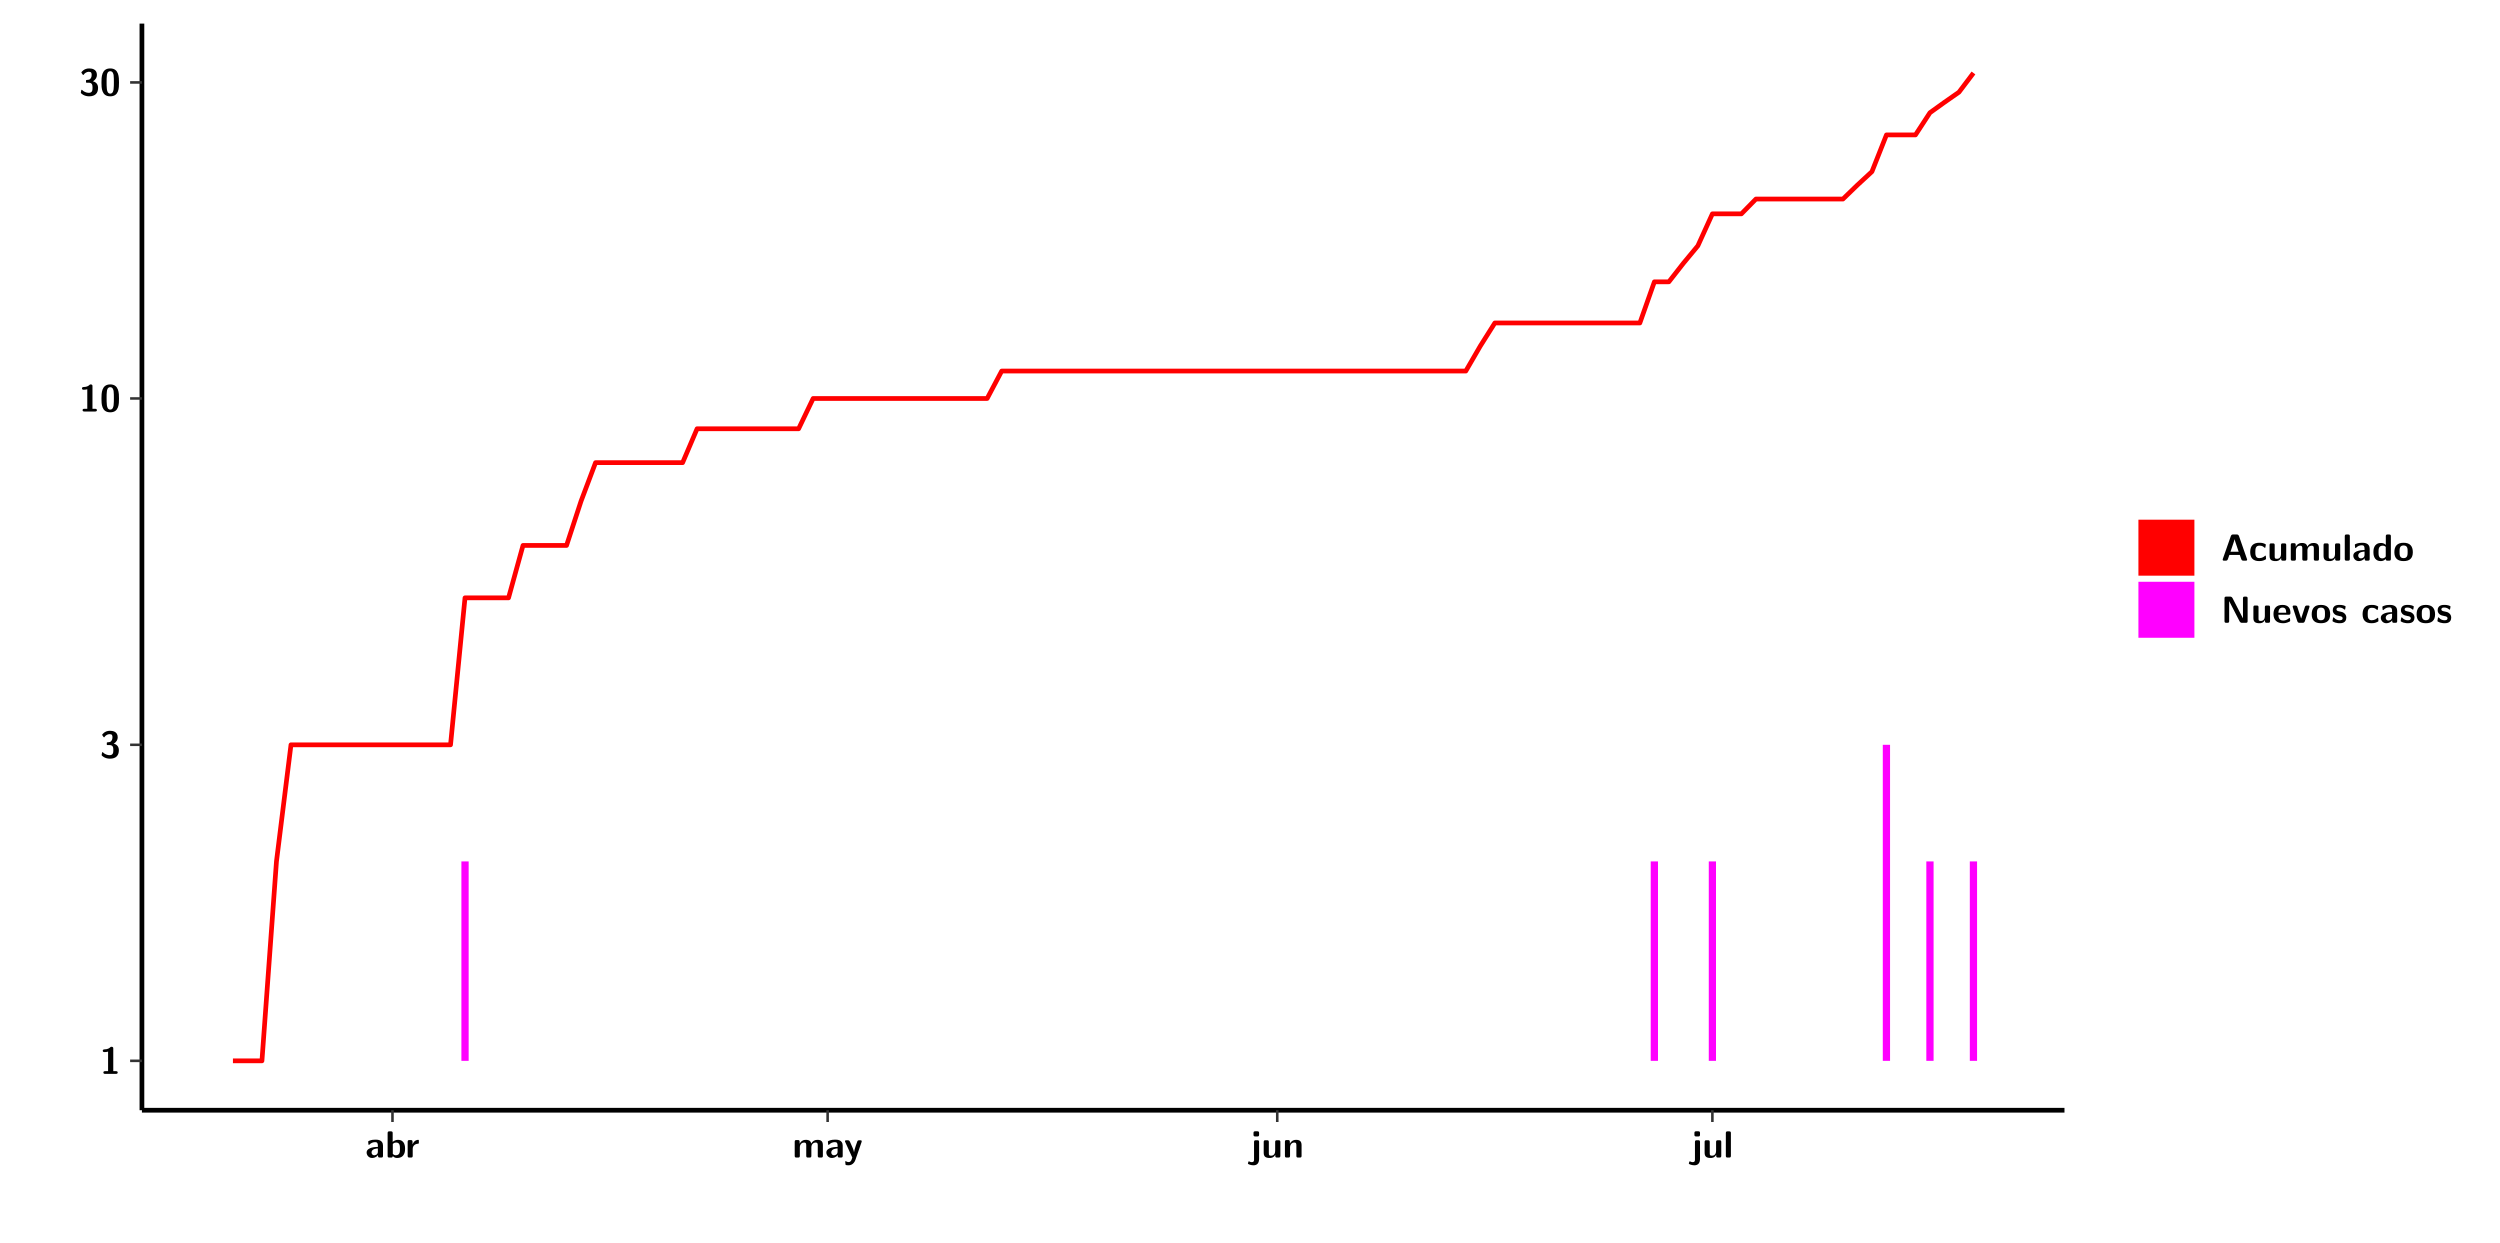
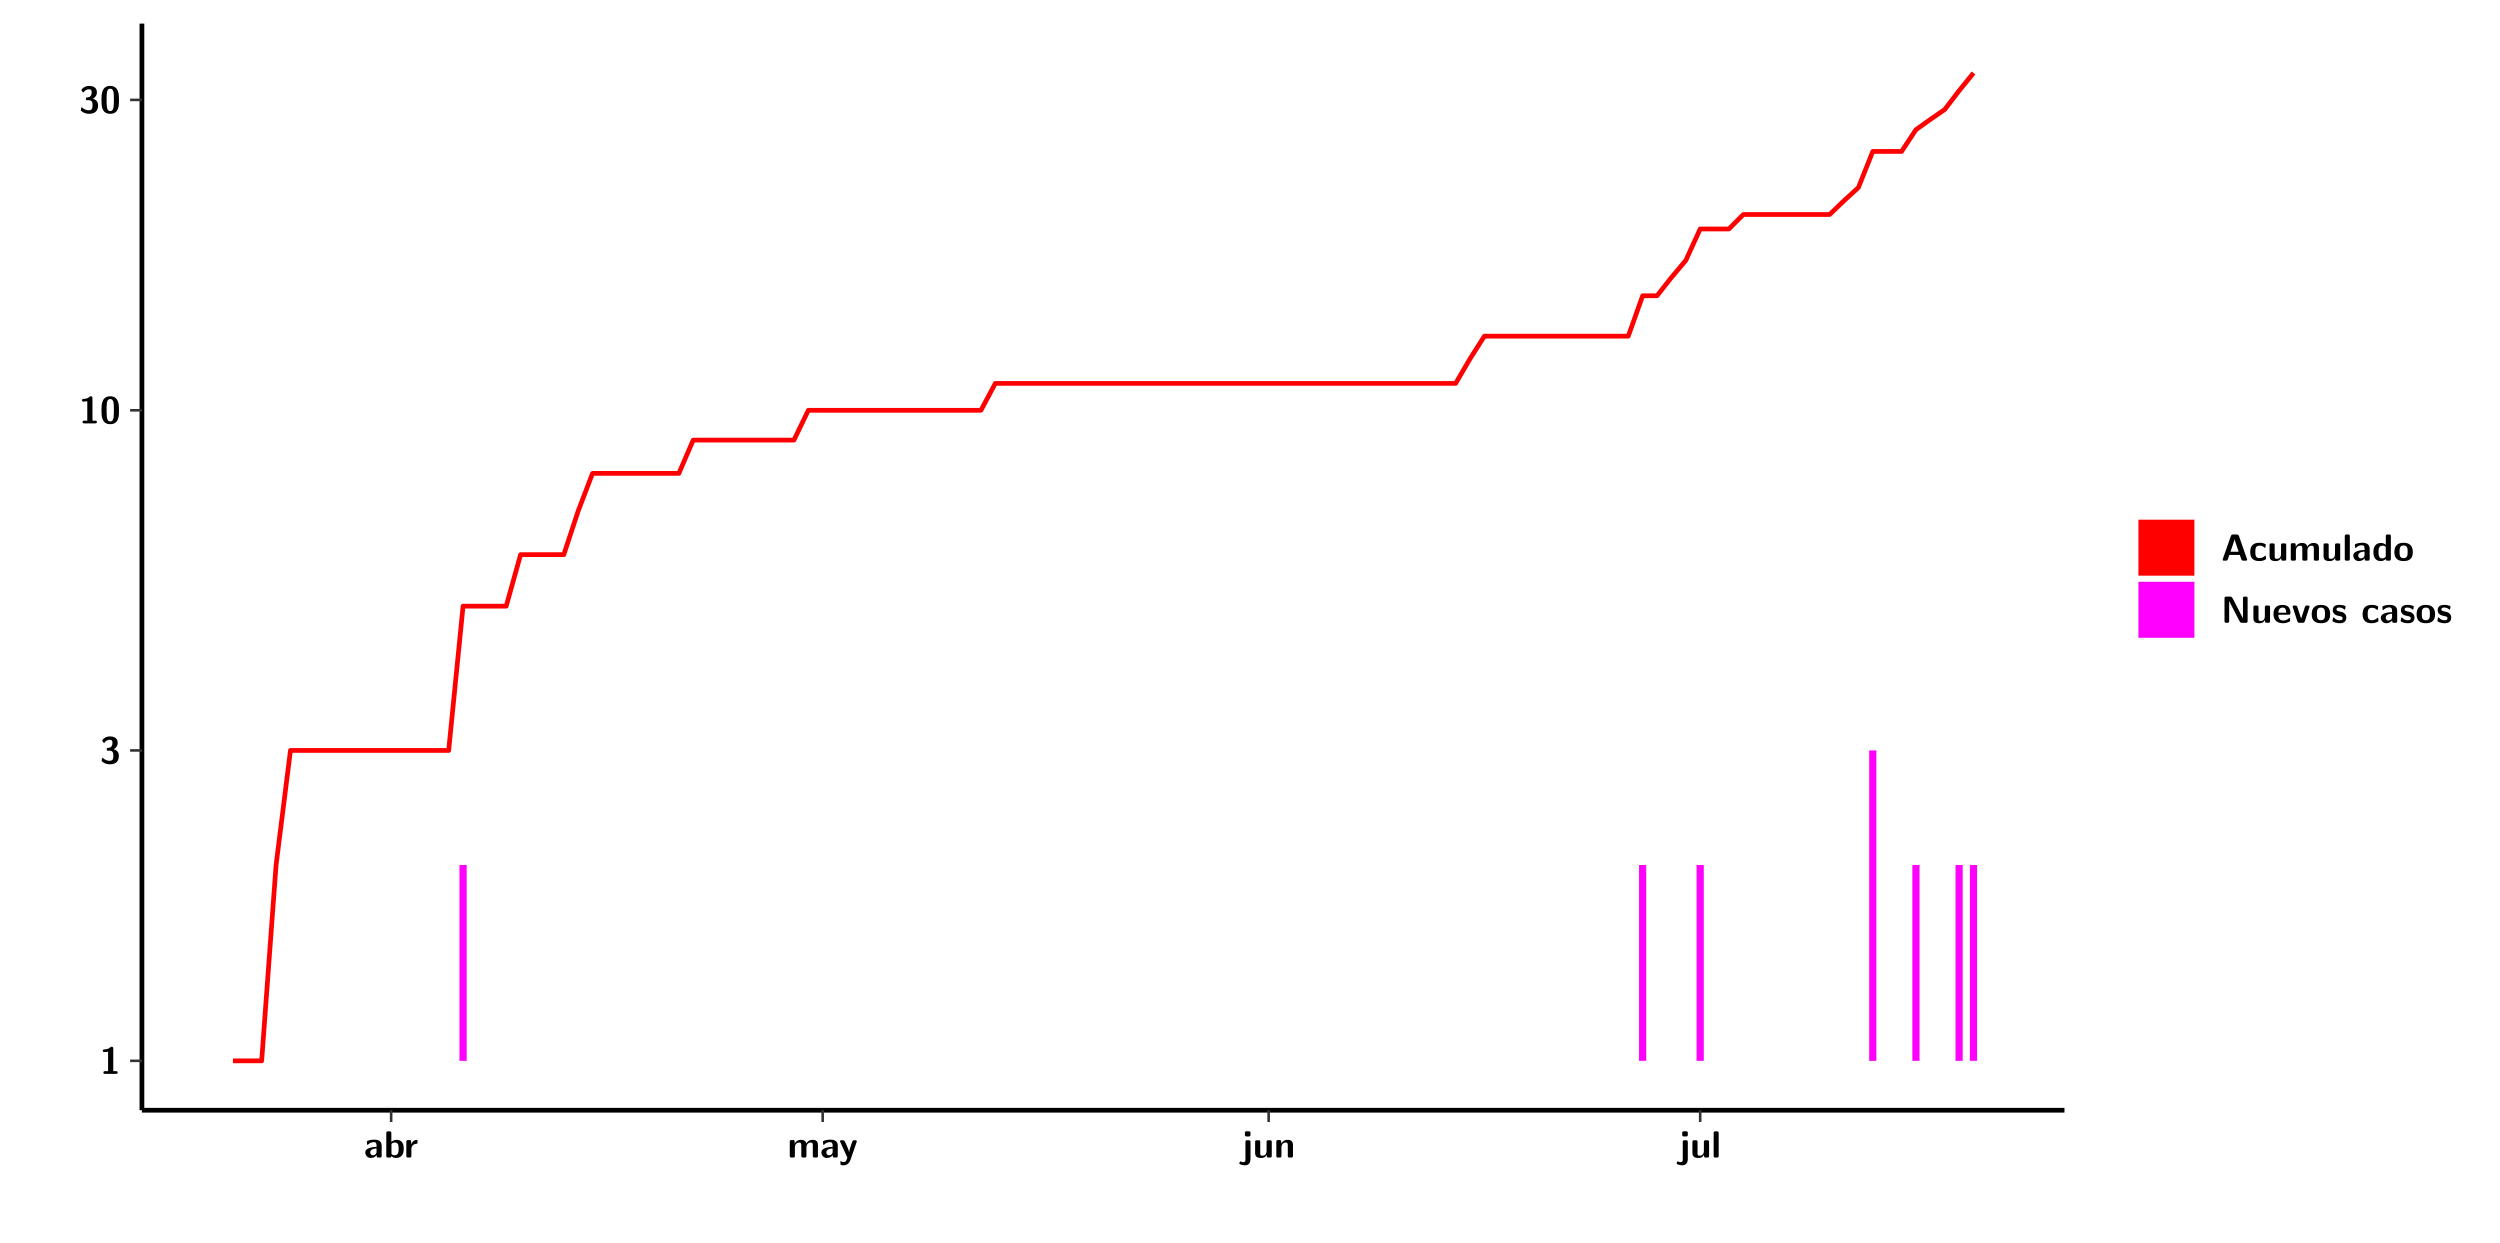
<svg xmlns="http://www.w3.org/2000/svg" xmlns:xlink="http://www.w3.org/1999/xlink" width="579.653pt" height="288pt" viewBox="0 0 579.653 288" version="1.1">
  <defs>
    <g>
      <symbol overflow="visible" id="glyph0-0">
        <path style="stroke:none;" d="" />
      </symbol>
      <symbol overflow="visible" id="glyph0-1">
        <path style="stroke:none;" d="M 3.109 -5.859 C 3.109 -6.016 3.109 -6.281 2.719 -6.281 C 2.547 -6.281 2.516 -6.266 2.406 -6.156 C 2.25 -6.016 1.922 -5.688 1.047 -5.672 C 0.891 -5.672 0.672 -5.609 0.672 -5.359 C 0.672 -5.047 0.969 -5.047 1.094 -5.047 C 1.344 -5.047 1.656 -5.078 1.906 -5.156 L 1.906 -0.625 L 1.234 -0.625 C 1.109 -0.625 0.812 -0.625 0.812 -0.312 C 0.812 0 1.109 0 1.234 0 L 3.719 0 C 3.828 0 4.141 0 4.141 -0.312 C 4.141 -0.625 3.828 -0.625 3.719 -0.625 L 3.109 -0.625 Z M 3.109 -5.859 " />
      </symbol>
      <symbol overflow="visible" id="glyph0-2">
        <path style="stroke:none;" d="M 0.844 -4.859 C 0.906 -4.766 0.953 -4.766 0.969 -4.766 C 1.031 -4.766 1.047 -4.797 1.094 -4.859 C 1.547 -5.5 2.172 -5.5 2.281 -5.5 C 2.844 -5.5 2.922 -5.203 2.922 -4.781 C 2.922 -4.656 2.922 -4.234 2.641 -3.906 C 2.438 -3.656 2.219 -3.641 1.953 -3.625 C 1.859 -3.609 1.688 -3.609 1.672 -3.578 C 1.609 -3.562 1.609 -3.5 1.609 -3.359 L 1.609 -3.203 C 1.609 -2.984 1.609 -2.969 1.844 -2.969 L 2.219 -2.969 C 3.031 -2.969 3.125 -2.469 3.125 -1.797 C 3.125 -1.203 3.062 -0.625 2.266 -0.625 C 1.984 -0.625 1.328 -0.688 0.75 -1.25 C 0.672 -1.328 0.656 -1.328 0.625 -1.328 C 0.531 -1.328 0.516 -1.25 0.516 -1.234 C 0.516 -1.234 0.406 -0.672 0.406 -0.625 C 0.406 -0.516 1.156 0.188 2.312 0.188 C 3.812 0.188 4.406 -0.609 4.406 -1.781 C 4.406 -2.562 3.984 -3.109 3.203 -3.297 C 3.906 -3.688 4.141 -4.266 4.141 -4.766 C 4.141 -6.156 2.891 -6.281 2.328 -6.281 C 1.125 -6.281 0.531 -5.422 0.531 -5.344 C 0.531 -5.297 0.594 -5.219 0.594 -5.219 Z M 0.844 -4.859 " />
      </symbol>
      <symbol overflow="visible" id="glyph0-3">
        <path style="stroke:none;" d="M 4.438 -3 C 4.438 -4.203 4.438 -6.281 2.406 -6.281 C 0.375 -6.281 0.375 -4.219 0.375 -3 C 0.375 -1.812 0.375 0.188 2.406 0.188 C 4.438 0.188 4.438 -1.781 4.438 -3 Z M 2.406 -0.438 C 1.75 -0.438 1.656 -1.25 1.625 -1.484 C 1.562 -1.953 1.562 -2.766 1.562 -3.125 C 1.562 -3.641 1.562 -4.203 1.625 -4.641 C 1.641 -4.875 1.734 -5.641 2.406 -5.641 C 3.047 -5.641 3.156 -4.906 3.188 -4.734 C 3.25 -4.281 3.25 -3.594 3.25 -3.125 C 3.25 -2.625 3.25 -1.953 3.188 -1.469 C 3.156 -1.234 3.062 -0.438 2.406 -0.438 Z M 2.406 -0.438 " />
      </symbol>
      <symbol overflow="visible" id="glyph0-4">
        <path style="stroke:none;" d="M 4.062 -2.766 C 4.062 -4.156 2.734 -4.156 2.297 -4.156 C 1.891 -4.156 1.453 -4.125 0.859 -3.891 C 0.672 -3.797 0.625 -3.781 0.625 -3.688 C 0.625 -3.625 0.688 -3.109 0.688 -3.047 C 0.703 -2.984 0.75 -2.938 0.812 -2.938 C 0.844 -2.938 0.875 -2.969 0.906 -3 C 1.281 -3.391 1.719 -3.578 2.266 -3.578 C 2.734 -3.578 2.875 -3.297 2.875 -2.781 L 2.875 -2.469 C 2.562 -2.469 0.266 -2.453 0.266 -1.172 C 0.266 -0.547 0.766 0.094 1.531 0.094 C 1.828 0.094 2.484 0.016 2.906 -0.594 L 2.906 -0.422 C 2.906 -0.141 2.969 0 3.328 0 L 3.641 0 C 3.984 0 4.062 -0.109 4.062 -0.422 Z M 2.875 -1.344 C 2.875 -0.531 2.047 -0.531 2.016 -0.531 C 1.641 -0.531 1.406 -0.844 1.406 -1.188 C 1.406 -2.047 2.625 -2.109 2.875 -2.109 Z M 2.875 -1.344 " />
      </symbol>
      <symbol overflow="visible" id="glyph0-5">
        <path style="stroke:none;" d="M 1.703 -5.656 C 1.703 -5.938 1.641 -6.078 1.281 -6.078 L 0.953 -6.078 C 0.641 -6.078 0.531 -5.984 0.531 -5.656 L 0.531 -0.422 C 0.531 -0.109 0.625 0 0.953 0 L 1.312 0 C 1.453 0 1.719 0 1.734 -0.344 C 2.125 0.094 2.578 0.094 2.719 0.094 C 4.578 0.094 4.578 -1.594 4.578 -2.031 C 4.578 -2.453 4.578 -4.109 2.938 -4.109 C 2.219 -4.109 1.781 -3.703 1.703 -3.625 Z M 1.734 -3.172 C 1.844 -3.281 2.109 -3.484 2.5 -3.484 C 3.391 -3.484 3.391 -2.672 3.391 -2.016 C 3.391 -1.375 3.391 -0.531 2.406 -0.531 C 2.047 -0.531 1.828 -0.75 1.734 -0.875 Z M 1.734 -3.172 " />
      </symbol>
      <symbol overflow="visible" id="glyph0-6">
        <path style="stroke:none;" d="M 1.703 -2.016 C 1.703 -2.844 2.391 -3.188 2.938 -3.219 C 3.109 -3.234 3.125 -3.234 3.125 -3.469 L 3.125 -3.875 C 3.125 -4.047 3.125 -4.109 2.969 -4.109 C 2.719 -4.109 2.078 -4.031 1.672 -3.078 L 1.656 -3.078 L 1.656 -3.641 C 1.656 -3.922 1.594 -4.062 1.234 -4.062 L 0.953 -4.062 C 0.641 -4.062 0.531 -3.969 0.531 -3.641 L 0.531 -0.422 C 0.531 -0.109 0.625 0 0.953 0 L 1.281 0 C 1.609 0 1.703 -0.109 1.703 -0.422 Z M 1.703 -2.016 " />
      </symbol>
      <symbol overflow="visible" id="glyph0-7">
        <path style="stroke:none;" d="M 7.062 -2.844 C 7.062 -3.75 6.672 -4.109 5.781 -4.109 C 5.156 -4.109 4.688 -3.828 4.359 -3.25 C 4.219 -4.078 3.484 -4.109 3.109 -4.109 C 2.938 -4.109 2.578 -4.109 2.188 -3.828 C 1.906 -3.625 1.734 -3.344 1.672 -3.203 L 1.672 -3.641 C 1.672 -3.922 1.609 -4.062 1.25 -4.062 L 0.953 -4.062 C 0.625 -4.062 0.531 -3.969 0.531 -3.641 L 0.531 -0.422 C 0.531 -0.109 0.625 0 0.953 0 L 1.297 0 C 1.625 0 1.719 -0.109 1.719 -0.422 L 1.719 -2.359 C 1.719 -3.141 2.25 -3.484 2.688 -3.484 C 3.109 -3.484 3.203 -3.297 3.203 -2.828 L 3.203 -0.422 C 3.203 -0.109 3.297 0 3.625 0 L 3.969 0 C 4.297 0 4.391 -0.109 4.391 -0.422 L 4.391 -2.359 C 4.391 -3.141 4.922 -3.484 5.359 -3.484 C 5.781 -3.484 5.875 -3.297 5.875 -2.828 L 5.875 -0.422 C 5.875 -0.109 5.969 0 6.297 0 L 6.641 0 C 6.984 0 7.062 -0.109 7.062 -0.422 Z M 7.062 -2.844 " />
      </symbol>
      <symbol overflow="visible" id="glyph0-8">
        <path style="stroke:none;" d="M 4.109 -3.609 C 4.141 -3.719 4.141 -3.734 4.141 -3.781 C 4.141 -4.016 3.906 -4.016 3.797 -4.016 L 3.609 -4.016 C 3.469 -4.016 3.266 -4.016 3.141 -3.812 C 3.109 -3.766 2.406 -1.828 2.359 -1.25 L 2.344 -1.25 C 2.312 -1.672 1.953 -2.484 1.562 -3.328 C 1.328 -3.891 1.266 -4.016 0.828 -4.016 L 0.594 -4.016 C 0.469 -4.016 0.25 -4.016 0.25 -3.781 C 0.25 -3.75 0.281 -3.688 0.297 -3.641 L 1.953 0 C 1.891 0.188 1.859 0.281 1.828 0.375 C 1.734 0.656 1.578 1.047 1.109 1.047 C 0.812 1.047 0.609 0.922 0.516 0.875 C 0.469 0.844 0.453 0.828 0.422 0.828 C 0.391 0.828 0.312 0.859 0.312 0.969 C 0.312 1.031 0.375 1.641 0.391 1.672 C 0.469 1.781 0.953 1.797 1.094 1.797 C 2.172 1.797 2.609 0.766 2.672 0.547 Z M 4.109 -3.609 " />
      </symbol>
      <symbol overflow="visible" id="glyph0-9">
        <path style="stroke:none;" d="M 1.969 -5.672 C 1.969 -5.953 1.906 -6.094 1.547 -6.094 L 1.094 -6.094 C 0.766 -6.094 0.672 -5.984 0.672 -5.672 L 0.672 -5.312 C 0.672 -5.031 0.734 -4.891 1.094 -4.891 L 1.547 -4.891 C 1.875 -4.891 1.969 -5 1.969 -5.312 Z M 0.797 0.484 C 0.797 0.703 0.797 1.062 0.25 1.062 C 0.156 1.062 -0.094 1.031 -0.266 0.922 C -0.359 0.875 -0.375 0.875 -0.406 0.875 C -0.484 0.875 -0.5 0.922 -0.547 1.094 C -0.609 1.281 -0.625 1.359 -0.625 1.391 C -0.625 1.547 0.109 1.797 0.656 1.797 C 1.625 1.797 1.969 1.141 1.969 0.281 L 1.969 -3.594 C 1.969 -3.875 1.906 -4.016 1.547 -4.016 L 1.219 -4.016 C 0.891 -4.016 0.797 -3.906 0.797 -3.594 Z M 0.797 0.484 " />
      </symbol>
      <symbol overflow="visible" id="glyph0-10">
        <path style="stroke:none;" d="M 4.391 -3.594 C 4.391 -3.875 4.328 -4.016 3.969 -4.016 L 3.609 -4.016 C 3.281 -4.016 3.188 -3.906 3.188 -3.594 L 3.188 -1.516 C 3.188 -0.938 2.891 -0.438 2.266 -0.438 C 1.766 -0.438 1.719 -0.562 1.719 -1.031 L 1.719 -3.594 C 1.719 -3.875 1.656 -4.016 1.297 -4.016 L 0.953 -4.016 C 0.625 -4.016 0.531 -3.922 0.531 -3.594 L 0.531 -1.109 C 0.531 -0.172 1.031 0.094 1.953 0.094 C 2.188 0.094 2.812 0.094 3.219 -0.656 L 3.219 -0.422 C 3.219 -0.141 3.281 0 3.641 0 L 3.969 0 C 4.297 0 4.391 -0.109 4.391 -0.422 Z M 4.391 -3.594 " />
      </symbol>
      <symbol overflow="visible" id="glyph0-11">
        <path style="stroke:none;" d="M 4.391 -2.844 C 4.391 -3.75 4 -4.109 3.109 -4.109 C 2.188 -4.109 1.781 -3.438 1.672 -3.203 L 1.672 -3.641 C 1.672 -3.922 1.609 -4.062 1.25 -4.062 L 0.953 -4.062 C 0.625 -4.062 0.531 -3.969 0.531 -3.641 L 0.531 -0.422 C 0.531 -0.109 0.625 0 0.953 0 L 1.297 0 C 1.625 0 1.719 -0.109 1.719 -0.422 L 1.719 -2.359 C 1.719 -3.125 2.219 -3.484 2.688 -3.484 C 3.109 -3.484 3.188 -3.281 3.188 -2.828 L 3.188 -0.422 C 3.188 -0.141 3.25 0 3.609 0 L 3.969 0 C 4.297 0 4.391 -0.109 4.391 -0.422 Z M 4.391 -2.844 " />
      </symbol>
      <symbol overflow="visible" id="glyph0-12">
        <path style="stroke:none;" d="M 1.703 -5.656 C 1.703 -5.938 1.641 -6.078 1.281 -6.078 L 0.953 -6.078 C 0.641 -6.078 0.531 -5.984 0.531 -5.656 L 0.531 -0.422 C 0.531 -0.109 0.625 0 0.953 0 L 1.281 0 C 1.609 0 1.703 -0.109 1.703 -0.422 Z M 1.703 -5.656 " />
      </symbol>
      <symbol overflow="visible" id="glyph0-13">
        <path style="stroke:none;" d="M 4.156 -5.703 C 4.031 -6.078 3.766 -6.078 3.594 -6.078 L 2.828 -6.078 C 2.641 -6.078 2.391 -6.078 2.266 -5.703 L 0.406 -0.406 C 0.375 -0.297 0.375 -0.281 0.375 -0.234 C 0.375 0 0.594 0 0.703 0 L 1.031 0 C 1.188 0 1.453 0 1.578 -0.344 L 1.922 -1.328 L 4.344 -1.328 L 4.641 -0.484 C 4.75 -0.172 4.812 0 5.234 0 L 5.703 0 C 5.828 0 6.047 0 6.047 -0.234 C 6.047 -0.281 6.047 -0.297 6 -0.406 Z M 2.812 -3.938 C 2.938 -4.328 3.062 -4.656 3.125 -4.969 L 3.141 -4.969 C 3.188 -4.766 3.188 -4.75 3.25 -4.547 L 4.078 -2.078 L 2.188 -2.078 Z M 2.812 -3.938 " />
      </symbol>
      <symbol overflow="visible" id="glyph0-14">
        <path style="stroke:none;" d="M 4 -0.438 C 4 -0.531 3.969 -0.938 3.953 -1.047 C 3.953 -1.078 3.938 -1.172 3.844 -1.172 C 3.812 -1.172 3.797 -1.172 3.703 -1.078 C 3.562 -0.953 3.141 -0.594 2.422 -0.594 C 1.516 -0.594 1.516 -1.469 1.516 -2.031 C 1.516 -2.75 1.562 -3.484 2.453 -3.484 C 3.031 -3.484 3.266 -3.344 3.578 -3.078 C 3.688 -2.984 3.703 -2.984 3.734 -2.984 C 3.828 -2.984 3.844 -3.062 3.844 -3.094 C 3.859 -3.172 3.953 -3.656 3.953 -3.703 C 3.953 -3.781 3.891 -3.812 3.75 -3.891 C 3.328 -4.078 3.062 -4.156 2.453 -4.156 C 1.141 -4.156 0.328 -3.547 0.328 -2.016 C 0.328 -0.562 1.078 0.094 2.406 0.094 C 2.641 0.094 3.172 0.094 3.75 -0.203 C 4 -0.344 4 -0.344 4 -0.438 Z M 4 -0.438 " />
      </symbol>
      <symbol overflow="visible" id="glyph0-15">
        <path style="stroke:none;" d="M 4.375 -5.656 C 4.375 -5.938 4.312 -6.078 3.953 -6.078 L 3.625 -6.078 C 3.297 -6.078 3.203 -5.969 3.203 -5.656 L 3.203 -3.672 C 2.812 -4.047 2.375 -4.109 2.109 -4.109 C 0.328 -4.109 0.328 -2.422 0.328 -2 C 0.328 -1.594 0.328 0.094 2.062 0.094 C 2.422 0.094 2.812 -0.016 3.188 -0.406 C 3.188 -0.094 3.297 0 3.609 0 L 3.953 0 C 4.281 0 4.375 -0.109 4.375 -0.422 Z M 3.188 -1.094 C 3.188 -0.953 3.188 -0.875 2.922 -0.688 C 2.703 -0.547 2.5 -0.531 2.406 -0.531 C 1.516 -0.531 1.516 -1.344 1.516 -2 C 1.516 -2.656 1.516 -3.484 2.5 -3.484 C 2.75 -3.484 2.984 -3.391 3.188 -3.203 Z M 3.188 -1.094 " />
      </symbol>
      <symbol overflow="visible" id="glyph0-16">
        <path style="stroke:none;" d="M 4.547 -1.969 C 4.547 -3.406 3.844 -4.156 2.406 -4.156 C 0.953 -4.156 0.266 -3.391 0.266 -1.969 C 0.266 -0.547 1.031 0.094 2.406 0.094 C 3.781 0.094 4.547 -0.531 4.547 -1.969 Z M 2.406 -0.594 C 1.469 -0.594 1.469 -1.375 1.469 -2.078 C 1.469 -2.75 1.469 -3.531 2.406 -3.531 C 3.344 -3.531 3.344 -2.766 3.344 -2.078 C 3.344 -1.391 3.344 -0.594 2.406 -0.594 Z M 2.406 -0.594 " />
      </symbol>
      <symbol overflow="visible" id="glyph0-17">
        <path style="stroke:none;" d="M 2.656 -5.734 C 2.469 -6.078 2.203 -6.078 2.031 -6.078 L 1.219 -6.078 C 0.906 -6.078 0.797 -5.984 0.797 -5.656 L 0.797 -0.422 C 0.797 -0.109 0.891 0 1.219 0 L 1.453 0 C 1.781 0 1.875 -0.109 1.875 -0.422 L 1.875 -5.016 L 1.891 -5.016 L 4.297 -0.344 C 4.484 0 4.75 0 4.922 0 L 5.734 0 C 6.062 0 6.156 -0.109 6.156 -0.422 L 6.156 -5.656 C 6.156 -5.938 6.094 -6.078 5.734 -6.078 L 5.5 -6.078 C 5.156 -6.078 5.078 -5.969 5.078 -5.656 L 5.078 -1.062 L 5.062 -1.062 Z M 2.656 -5.734 " />
      </symbol>
      <symbol overflow="visible" id="glyph0-18">
        <path style="stroke:none;" d="M 3.781 -1.875 C 3.984 -1.875 4.203 -1.891 4.203 -2.281 C 4.203 -3.406 3.672 -4.156 2.359 -4.156 C 0.969 -4.156 0.266 -3.375 0.266 -2.047 C 0.266 -0.609 1.109 0.094 2.484 0.094 C 2.812 0.094 3.312 0.047 3.891 -0.234 C 4.078 -0.328 4.141 -0.359 4.141 -0.469 C 4.141 -0.531 4.125 -0.781 4.109 -0.844 C 4.078 -1.125 4.062 -1.125 3.984 -1.125 C 3.953 -1.125 3.938 -1.125 3.844 -1.047 C 3.328 -0.594 2.797 -0.531 2.516 -0.531 C 1.531 -0.531 1.422 -1.312 1.391 -1.875 Z M 1.406 -2.344 C 1.422 -2.875 1.609 -3.531 2.359 -3.531 C 3.062 -3.531 3.203 -3.031 3.219 -2.344 Z M 1.406 -2.344 " />
      </symbol>
      <symbol overflow="visible" id="glyph0-19">
        <path style="stroke:none;" d="M 4.109 -3.609 C 4.141 -3.719 4.141 -3.75 4.141 -3.766 C 4.141 -4.016 3.922 -4.016 3.797 -4.016 L 3.609 -4.016 C 3.25 -4.016 3.141 -3.891 3.062 -3.641 L 2.203 -0.984 L 1.328 -3.641 C 1.266 -3.828 1.203 -4.016 0.781 -4.016 L 0.578 -4.016 C 0.453 -4.016 0.234 -4.016 0.234 -3.766 C 0.234 -3.75 0.234 -3.719 0.266 -3.609 L 1.312 -0.375 C 1.438 0 1.703 0 1.859 0 L 2.5 0 C 2.672 0 2.938 0 3.062 -0.375 Z M 4.109 -3.609 " />
      </symbol>
      <symbol overflow="visible" id="glyph0-20">
        <path style="stroke:none;" d="M 3.469 -1.234 C 3.469 -1.734 3.203 -2.031 3.047 -2.172 C 2.703 -2.484 2.391 -2.547 2.031 -2.609 C 1.547 -2.703 1.188 -2.766 1.188 -3.109 C 1.188 -3.469 1.484 -3.547 1.828 -3.547 C 2.406 -3.547 2.719 -3.328 2.953 -3.125 C 3.047 -3.047 3.062 -3.047 3.094 -3.047 C 3.188 -3.047 3.203 -3.125 3.203 -3.156 C 3.219 -3.219 3.312 -3.719 3.312 -3.766 C 3.312 -3.906 2.844 -4.031 2.75 -4.062 C 2.406 -4.156 2.125 -4.156 1.891 -4.156 C 1.5 -4.156 0.328 -4.156 0.328 -2.906 C 0.328 -2.484 0.516 -2.219 0.75 -2 C 1.062 -1.734 1.406 -1.672 1.906 -1.562 C 2.156 -1.531 2.609 -1.453 2.609 -1.062 C 2.609 -0.656 2.266 -0.594 1.922 -0.594 C 1.531 -0.594 1.047 -0.703 0.625 -1.188 C 0.594 -1.234 0.562 -1.266 0.516 -1.266 C 0.422 -1.266 0.406 -1.188 0.391 -1.125 C 0.375 -1.016 0.266 -0.516 0.266 -0.422 C 0.266 -0.266 0.922 -0.062 0.922 -0.047 C 1.406 0.094 1.766 0.094 1.922 0.094 C 2.359 0.094 3.469 0.062 3.469 -1.234 Z M 3.469 -1.234 " />
      </symbol>
    </g>
    <clipPath id="clip1">
      <path d="M 0 0 L 576.008 0 L 576.008 288 L 0 288 Z M 0 0 " />
    </clipPath>
    <clipPath id="clip2">
      <path d="M 32.906 5.477 L 478.672 5.477 L 478.672 257.414 L 32.906 257.414 Z M 32.906 5.477 " />
    </clipPath>
  </defs>
  <g id="surface1">
    <g clip-path="url(#clip1)" clip-rule="nonzero">
      <path style="fill-rule:nonzero;fill:rgb(100%,100%,100%);fill-opacity:1;stroke-width:0.598;stroke-linecap:round;stroke-linejoin:round;stroke:rgb(100%,100%,100%);stroke-opacity:1;stroke-miterlimit:10;" d="M 0 0 L 0 288.004 L 576.008 288.004 L 576.008 0 Z M 0 0 " transform="matrix(1,0,0,-1,0,288)" />
    </g>
    <g clip-path="url(#clip2)" clip-rule="nonzero">
      <path style=" stroke:none;fill-rule:nonzero;fill:rgb(100%,100%,100%);fill-opacity:1;" d="M 32.906 257.414 L 32.906 5.477 L 478.672 5.477 L 478.672 257.414 Z M 32.906 257.414 " />
    </g>
-     <path style=" stroke:none;fill-rule:nonzero;fill:rgb(100%,0%,100%);fill-opacity:1;" d="M 106.98 245.969 L 106.98 199.73 L 108.664 199.73 L 108.664 245.969 Z M 106.98 245.969 " />
-     <path style=" stroke:none;fill-rule:nonzero;fill:rgb(100%,0%,100%);fill-opacity:1;" d="M 382.738 245.969 L 382.738 199.73 L 384.422 199.73 L 384.422 245.969 Z M 382.738 245.969 " />
-     <path style=" stroke:none;fill-rule:nonzero;fill:rgb(100%,0%,100%);fill-opacity:1;" d="M 396.199 245.969 L 396.199 199.73 L 397.875 199.73 L 397.875 245.969 Z M 396.199 245.969 " />
-     <path style=" stroke:none;fill-rule:nonzero;fill:rgb(100%,0%,100%);fill-opacity:1;" d="M 436.547 245.969 L 436.547 172.691 L 438.23 172.691 L 438.23 245.969 Z M 436.547 245.969 " />
-     <path style=" stroke:none;fill-rule:nonzero;fill:rgb(100%,0%,100%);fill-opacity:1;" d="M 446.641 245.969 L 446.641 199.73 L 448.324 199.73 L 448.324 245.969 Z M 446.641 245.969 " />
-     <path style=" stroke:none;fill-rule:nonzero;fill:rgb(100%,0%,100%);fill-opacity:1;" d="M 456.723 245.969 L 456.723 199.73 L 458.406 199.73 L 458.406 245.969 Z M 456.723 245.969 " />
-     <path style="fill:none;stroke-width:1.096;stroke-linecap:butt;stroke-linejoin:round;stroke:rgb(100%,0%,0%);stroke-opacity:1;stroke-miterlimit:10;" d="M 54.008 42.031 L 60.734 42.031 L 64.102 88.27 L 67.469 115.309 L 104.461 115.309 L 107.816 149.383 L 117.91 149.383 L 121.266 161.535 L 131.359 161.535 L 134.727 171.816 L 138.082 180.727 L 158.27 180.727 L 161.625 188.586 L 185.168 188.586 L 188.535 195.609 L 228.883 195.609 L 232.254 201.965 L 339.859 201.965 L 343.227 207.773 L 346.594 213.113 L 380.219 213.113 L 383.586 222.656 L 386.945 222.656 L 390.312 226.961 L 393.668 231.008 L 397.035 238.418 L 403.762 238.418 L 407.129 241.848 L 427.305 241.848 L 430.66 245.094 L 434.027 248.203 L 437.395 256.719 L 444.121 256.719 L 447.477 261.863 L 450.844 264.281 L 454.203 266.625 L 457.57 271.078 " transform="matrix(1,0,0,-1,0,288)" />
+     <path style=" stroke:none;fill-rule:nonzero;fill:rgb(100%,0%,100%);fill-opacity:1;" d="M 106.531 245.969 L 106.531 200.559 L 108.207 200.559 L 108.207 245.969 Z M 106.531 245.969 " />
+     <path style=" stroke:none;fill-rule:nonzero;fill:rgb(100%,0%,100%);fill-opacity:1;" d="M 380.031 245.969 L 380.031 200.559 L 381.695 200.559 L 381.695 245.969 Z M 380.031 245.969 " />
+     <path style=" stroke:none;fill-rule:nonzero;fill:rgb(100%,0%,100%);fill-opacity:1;" d="M 393.371 245.969 L 393.371 200.559 L 395.043 200.559 L 395.043 245.969 Z M 393.371 245.969 " />
+     <path style=" stroke:none;fill-rule:nonzero;fill:rgb(100%,0%,100%);fill-opacity:1;" d="M 433.391 245.969 L 433.391 173.996 L 435.062 173.996 L 435.062 245.969 Z M 433.391 245.969 " />
+     <path style=" stroke:none;fill-rule:nonzero;fill:rgb(100%,0%,100%);fill-opacity:1;" d="M 443.402 245.969 L 443.402 200.559 L 445.066 200.559 L 445.066 245.969 Z M 443.402 245.969 " />
+     <path style=" stroke:none;fill-rule:nonzero;fill:rgb(100%,0%,100%);fill-opacity:1;" d="M 453.406 245.969 L 453.406 200.559 L 455.07 200.559 L 455.07 245.969 Z M 453.406 245.969 " />
+     <path style=" stroke:none;fill-rule:nonzero;fill:rgb(100%,0%,100%);fill-opacity:1;" d="M 456.742 245.969 L 456.742 200.559 L 458.406 200.559 L 458.406 245.969 Z M 456.742 245.969 " />
+     <path style="fill:none;stroke-width:1.096;stroke-linecap:butt;stroke-linejoin:round;stroke:rgb(100%,0%,0%);stroke-opacity:1;stroke-miterlimit:10;" d="M 54.008 42.031 L 60.672 42.031 L 64.012 87.441 L 67.348 114.004 L 104.031 114.004 L 107.367 147.457 L 117.371 147.457 L 120.707 159.406 L 130.723 159.406 L 134.051 169.496 L 137.387 178.242 L 157.402 178.242 L 160.73 185.965 L 184.082 185.965 L 187.418 192.871 L 227.441 192.871 L 230.777 199.105 L 337.508 199.105 L 340.836 204.805 L 344.172 210.055 L 377.527 210.055 L 380.867 219.422 L 384.195 219.422 L 387.531 223.652 L 390.871 227.621 L 394.207 234.914 L 400.871 234.914 L 404.211 238.27 L 424.227 238.27 L 427.562 241.469 L 430.891 244.516 L 434.227 252.887 L 440.902 252.887 L 444.23 257.926 L 447.566 260.309 L 450.906 262.609 L 454.242 266.973 L 457.578 271.078 " transform="matrix(1,0,0,-1,0,288)" />
    <path style="fill:none;stroke-width:1.096;stroke-linecap:butt;stroke-linejoin:round;stroke:rgb(0%,0%,0%);stroke-opacity:1;stroke-miterlimit:10;" d="M 32.906 30.586 L 32.906 282.523 " transform="matrix(1,0,0,-1,0,288)" />
    <g style="fill:rgb(0%,0%,0%);fill-opacity:1;">
      <use xlink:href="#glyph0-1" x="23.153" y="248.986" />
    </g>
    <g style="fill:rgb(0%,0%,0%);fill-opacity:1;">
-       <use xlink:href="#glyph0-2" x="23.153" y="175.721" />
+       <use xlink:href="#glyph0-2" x="23.153" y="177.026" />
    </g>
    <g style="fill:rgb(0%,0%,0%);fill-opacity:1;">
-       <use xlink:href="#glyph0-1" x="18.331" y="95.412" />
-       <use xlink:href="#glyph0-3" x="23.153" y="95.412" />
+       <use xlink:href="#glyph0-1" x="18.331" y="98.162" />
+       <use xlink:href="#glyph0-3" x="23.153" y="98.162" />
    </g>
    <g style="fill:rgb(0%,0%,0%);fill-opacity:1;">
-       <use xlink:href="#glyph0-2" x="18.331" y="22.147" />
-       <use xlink:href="#glyph0-3" x="23.153" y="22.147" />
+       <use xlink:href="#glyph0-2" x="18.331" y="26.202" />
+       <use xlink:href="#glyph0-3" x="23.153" y="26.202" />
    </g>
    <path style="fill:none;stroke-width:0.598;stroke-linecap:butt;stroke-linejoin:round;stroke:rgb(20%,20%,20%);stroke-opacity:1;stroke-miterlimit:10;" d="M 30.168 42.031 L 32.906 42.031 " transform="matrix(1,0,0,-1,0,288)" />
-     <path style="fill:none;stroke-width:0.598;stroke-linecap:butt;stroke-linejoin:round;stroke:rgb(20%,20%,20%);stroke-opacity:1;stroke-miterlimit:10;" d="M 30.168 115.309 L 32.906 115.309 " transform="matrix(1,0,0,-1,0,288)" />
-     <path style="fill:none;stroke-width:0.598;stroke-linecap:butt;stroke-linejoin:round;stroke:rgb(20%,20%,20%);stroke-opacity:1;stroke-miterlimit:10;" d="M 30.168 195.609 L 32.906 195.609 " transform="matrix(1,0,0,-1,0,288)" />
-     <path style="fill:none;stroke-width:0.598;stroke-linecap:butt;stroke-linejoin:round;stroke:rgb(20%,20%,20%);stroke-opacity:1;stroke-miterlimit:10;" d="M 30.168 268.887 L 32.906 268.887 " transform="matrix(1,0,0,-1,0,288)" />
+     <path style="fill:none;stroke-width:0.598;stroke-linecap:butt;stroke-linejoin:round;stroke:rgb(20%,20%,20%);stroke-opacity:1;stroke-miterlimit:10;" d="M 30.168 114.004 L 32.906 114.004 " transform="matrix(1,0,0,-1,0,288)" />
+     <path style="fill:none;stroke-width:0.598;stroke-linecap:butt;stroke-linejoin:round;stroke:rgb(20%,20%,20%);stroke-opacity:1;stroke-miterlimit:10;" d="M 30.168 192.871 L 32.906 192.871 " transform="matrix(1,0,0,-1,0,288)" />
+     <path style="fill:none;stroke-width:0.598;stroke-linecap:butt;stroke-linejoin:round;stroke:rgb(20%,20%,20%);stroke-opacity:1;stroke-miterlimit:10;" d="M 30.168 264.832 L 32.906 264.832 " transform="matrix(1,0,0,-1,0,288)" />
    <path style="fill:none;stroke-width:1.096;stroke-linecap:butt;stroke-linejoin:round;stroke:rgb(0%,0%,0%);stroke-opacity:1;stroke-miterlimit:10;" d="M 32.906 30.586 L 478.672 30.586 " transform="matrix(1,0,0,-1,0,288)" />
-     <path style="fill:none;stroke-width:0.598;stroke-linecap:butt;stroke-linejoin:round;stroke:rgb(20%,20%,20%);stroke-opacity:1;stroke-miterlimit:10;" d="M 91 27.848 L 91 30.586 " transform="matrix(1,0,0,-1,0,288)" />
-     <path style="fill:none;stroke-width:0.598;stroke-linecap:butt;stroke-linejoin:round;stroke:rgb(20%,20%,20%);stroke-opacity:1;stroke-miterlimit:10;" d="M 191.895 27.848 L 191.895 30.586 " transform="matrix(1,0,0,-1,0,288)" />
-     <path style="fill:none;stroke-width:0.598;stroke-linecap:butt;stroke-linejoin:round;stroke:rgb(20%,20%,20%);stroke-opacity:1;stroke-miterlimit:10;" d="M 296.145 27.848 L 296.145 30.586 " transform="matrix(1,0,0,-1,0,288)" />
-     <path style="fill:none;stroke-width:0.598;stroke-linecap:butt;stroke-linejoin:round;stroke:rgb(20%,20%,20%);stroke-opacity:1;stroke-miterlimit:10;" d="M 397.035 27.848 L 397.035 30.586 " transform="matrix(1,0,0,-1,0,288)" />
+     <path style="fill:none;stroke-width:0.598;stroke-linecap:butt;stroke-linejoin:round;stroke:rgb(20%,20%,20%);stroke-opacity:1;stroke-miterlimit:10;" d="M 90.691 27.848 L 90.691 30.586 " transform="matrix(1,0,0,-1,0,288)" />
+     <path style="fill:none;stroke-width:0.598;stroke-linecap:butt;stroke-linejoin:round;stroke:rgb(20%,20%,20%);stroke-opacity:1;stroke-miterlimit:10;" d="M 190.746 27.848 L 190.746 30.586 " transform="matrix(1,0,0,-1,0,288)" />
+     <path style="fill:none;stroke-width:0.598;stroke-linecap:butt;stroke-linejoin:round;stroke:rgb(20%,20%,20%);stroke-opacity:1;stroke-miterlimit:10;" d="M 294.152 27.848 L 294.152 30.586 " transform="matrix(1,0,0,-1,0,288)" />
+     <path style="fill:none;stroke-width:0.598;stroke-linecap:butt;stroke-linejoin:round;stroke:rgb(20%,20%,20%);stroke-opacity:1;stroke-miterlimit:10;" d="M 394.207 27.848 L 394.207 30.586 " transform="matrix(1,0,0,-1,0,288)" />
    <g style="fill:rgb(0%,0%,0%);fill-opacity:1;">
-       <use xlink:href="#glyph0-4" x="84.74" y="268.394" />
-       <use xlink:href="#glyph0-5" x="89.343" y="268.394" />
+       <use xlink:href="#glyph0-4" x="84.431" y="268.394" />
+       <use xlink:href="#glyph0-5" x="89.034" y="268.394" />
    </g>
    <g style="fill:rgb(0%,0%,0%);fill-opacity:1;">
-       <use xlink:href="#glyph0-6" x="93.99" y="268.394" />
+       <use xlink:href="#glyph0-6" x="93.681" y="268.394" />
    </g>
    <g style="fill:rgb(0%,0%,0%);fill-opacity:1;">
-       <use xlink:href="#glyph0-7" x="183.732" y="268.394" />
-       <use xlink:href="#glyph0-4" x="191.33" y="268.394" />
+       <use xlink:href="#glyph0-7" x="182.586" y="268.394" />
+       <use xlink:href="#glyph0-4" x="190.184" y="268.394" />
    </g>
    <g style="fill:rgb(0%,0%,0%);fill-opacity:1;">
-       <use xlink:href="#glyph0-8" x="195.661" y="268.394" />
+       <use xlink:href="#glyph0-8" x="194.515" y="268.394" />
    </g>
    <g style="fill:rgb(0%,0%,0%);fill-opacity:1;">
-       <use xlink:href="#glyph0-9" x="289.966" y="268.394" />
-       <use xlink:href="#glyph0-10" x="292.474" y="268.394" />
-       <use xlink:href="#glyph0-11" x="297.393" y="268.394" />
+       <use xlink:href="#glyph0-9" x="287.973" y="268.394" />
+       <use xlink:href="#glyph0-10" x="290.481" y="268.394" />
+       <use xlink:href="#glyph0-11" x="295.4" y="268.394" />
    </g>
    <g style="fill:rgb(0%,0%,0%);fill-opacity:1;">
-       <use xlink:href="#glyph0-9" x="392.197" y="268.394" />
-       <use xlink:href="#glyph0-10" x="394.705" y="268.394" />
-       <use xlink:href="#glyph0-12" x="399.624" y="268.394" />
+       <use xlink:href="#glyph0-9" x="389.368" y="268.394" />
+       <use xlink:href="#glyph0-10" x="391.876" y="268.394" />
+       <use xlink:href="#glyph0-12" x="396.795" y="268.394" />
    </g>
    <path style=" stroke:none;fill-rule:nonzero;fill:rgb(100%,100%,100%);fill-opacity:1;" d="M 489.629 154.062 L 489.629 108.828 L 570.527 108.828 L 570.527 154.062 Z M 489.629 154.062 " />
    <path style=" stroke:none;fill-rule:nonzero;fill:rgb(100%,0%,0%);fill-opacity:1;" d="M 495.816 133.477 L 495.816 120.496 L 508.797 120.496 L 508.797 133.477 Z M 495.816 133.477 " />
    <path style=" stroke:none;fill-rule:nonzero;fill:rgb(100%,0%,100%);fill-opacity:1;" d="M 495.816 147.875 L 495.816 134.891 L 508.797 134.891 L 508.797 147.875 Z M 495.816 147.875 " />
    <g style="fill:rgb(0%,0%,0%);fill-opacity:1;">
      <use xlink:href="#glyph0-13" x="514.979" y="130.002" />
      <use xlink:href="#glyph0-14" x="521.408" y="130.002" />
      <use xlink:href="#glyph0-10" x="525.694" y="130.002" />
      <use xlink:href="#glyph0-7" x="530.613" y="130.002" />
      <use xlink:href="#glyph0-10" x="538.212" y="130.002" />
      <use xlink:href="#glyph0-12" x="543.131" y="130.002" />
      <use xlink:href="#glyph0-4" x="545.372" y="130.002" />
      <use xlink:href="#glyph0-15" x="549.975" y="130.002" />
      <use xlink:href="#glyph0-16" x="554.894" y="130.002" />
    </g>
    <g style="fill:rgb(0%,0%,0%);fill-opacity:1;">
      <use xlink:href="#glyph0-17" x="514.979" y="144.408" />
      <use xlink:href="#glyph0-10" x="521.944" y="144.408" />
      <use xlink:href="#glyph0-18" x="526.864" y="144.408" />
      <use xlink:href="#glyph0-19" x="531.345" y="144.408" />
      <use xlink:href="#glyph0-16" x="535.728" y="144.408" />
      <use xlink:href="#glyph0-20" x="540.55" y="144.408" />
    </g>
    <g style="fill:rgb(0%,0%,0%);fill-opacity:1;">
      <use xlink:href="#glyph0-14" x="547.465" y="144.408" />
      <use xlink:href="#glyph0-4" x="551.751" y="144.408" />
      <use xlink:href="#glyph0-20" x="556.354" y="144.408" />
      <use xlink:href="#glyph0-16" x="560.051" y="144.408" />
      <use xlink:href="#glyph0-20" x="564.872" y="144.408" />
    </g>
  </g>
</svg>
